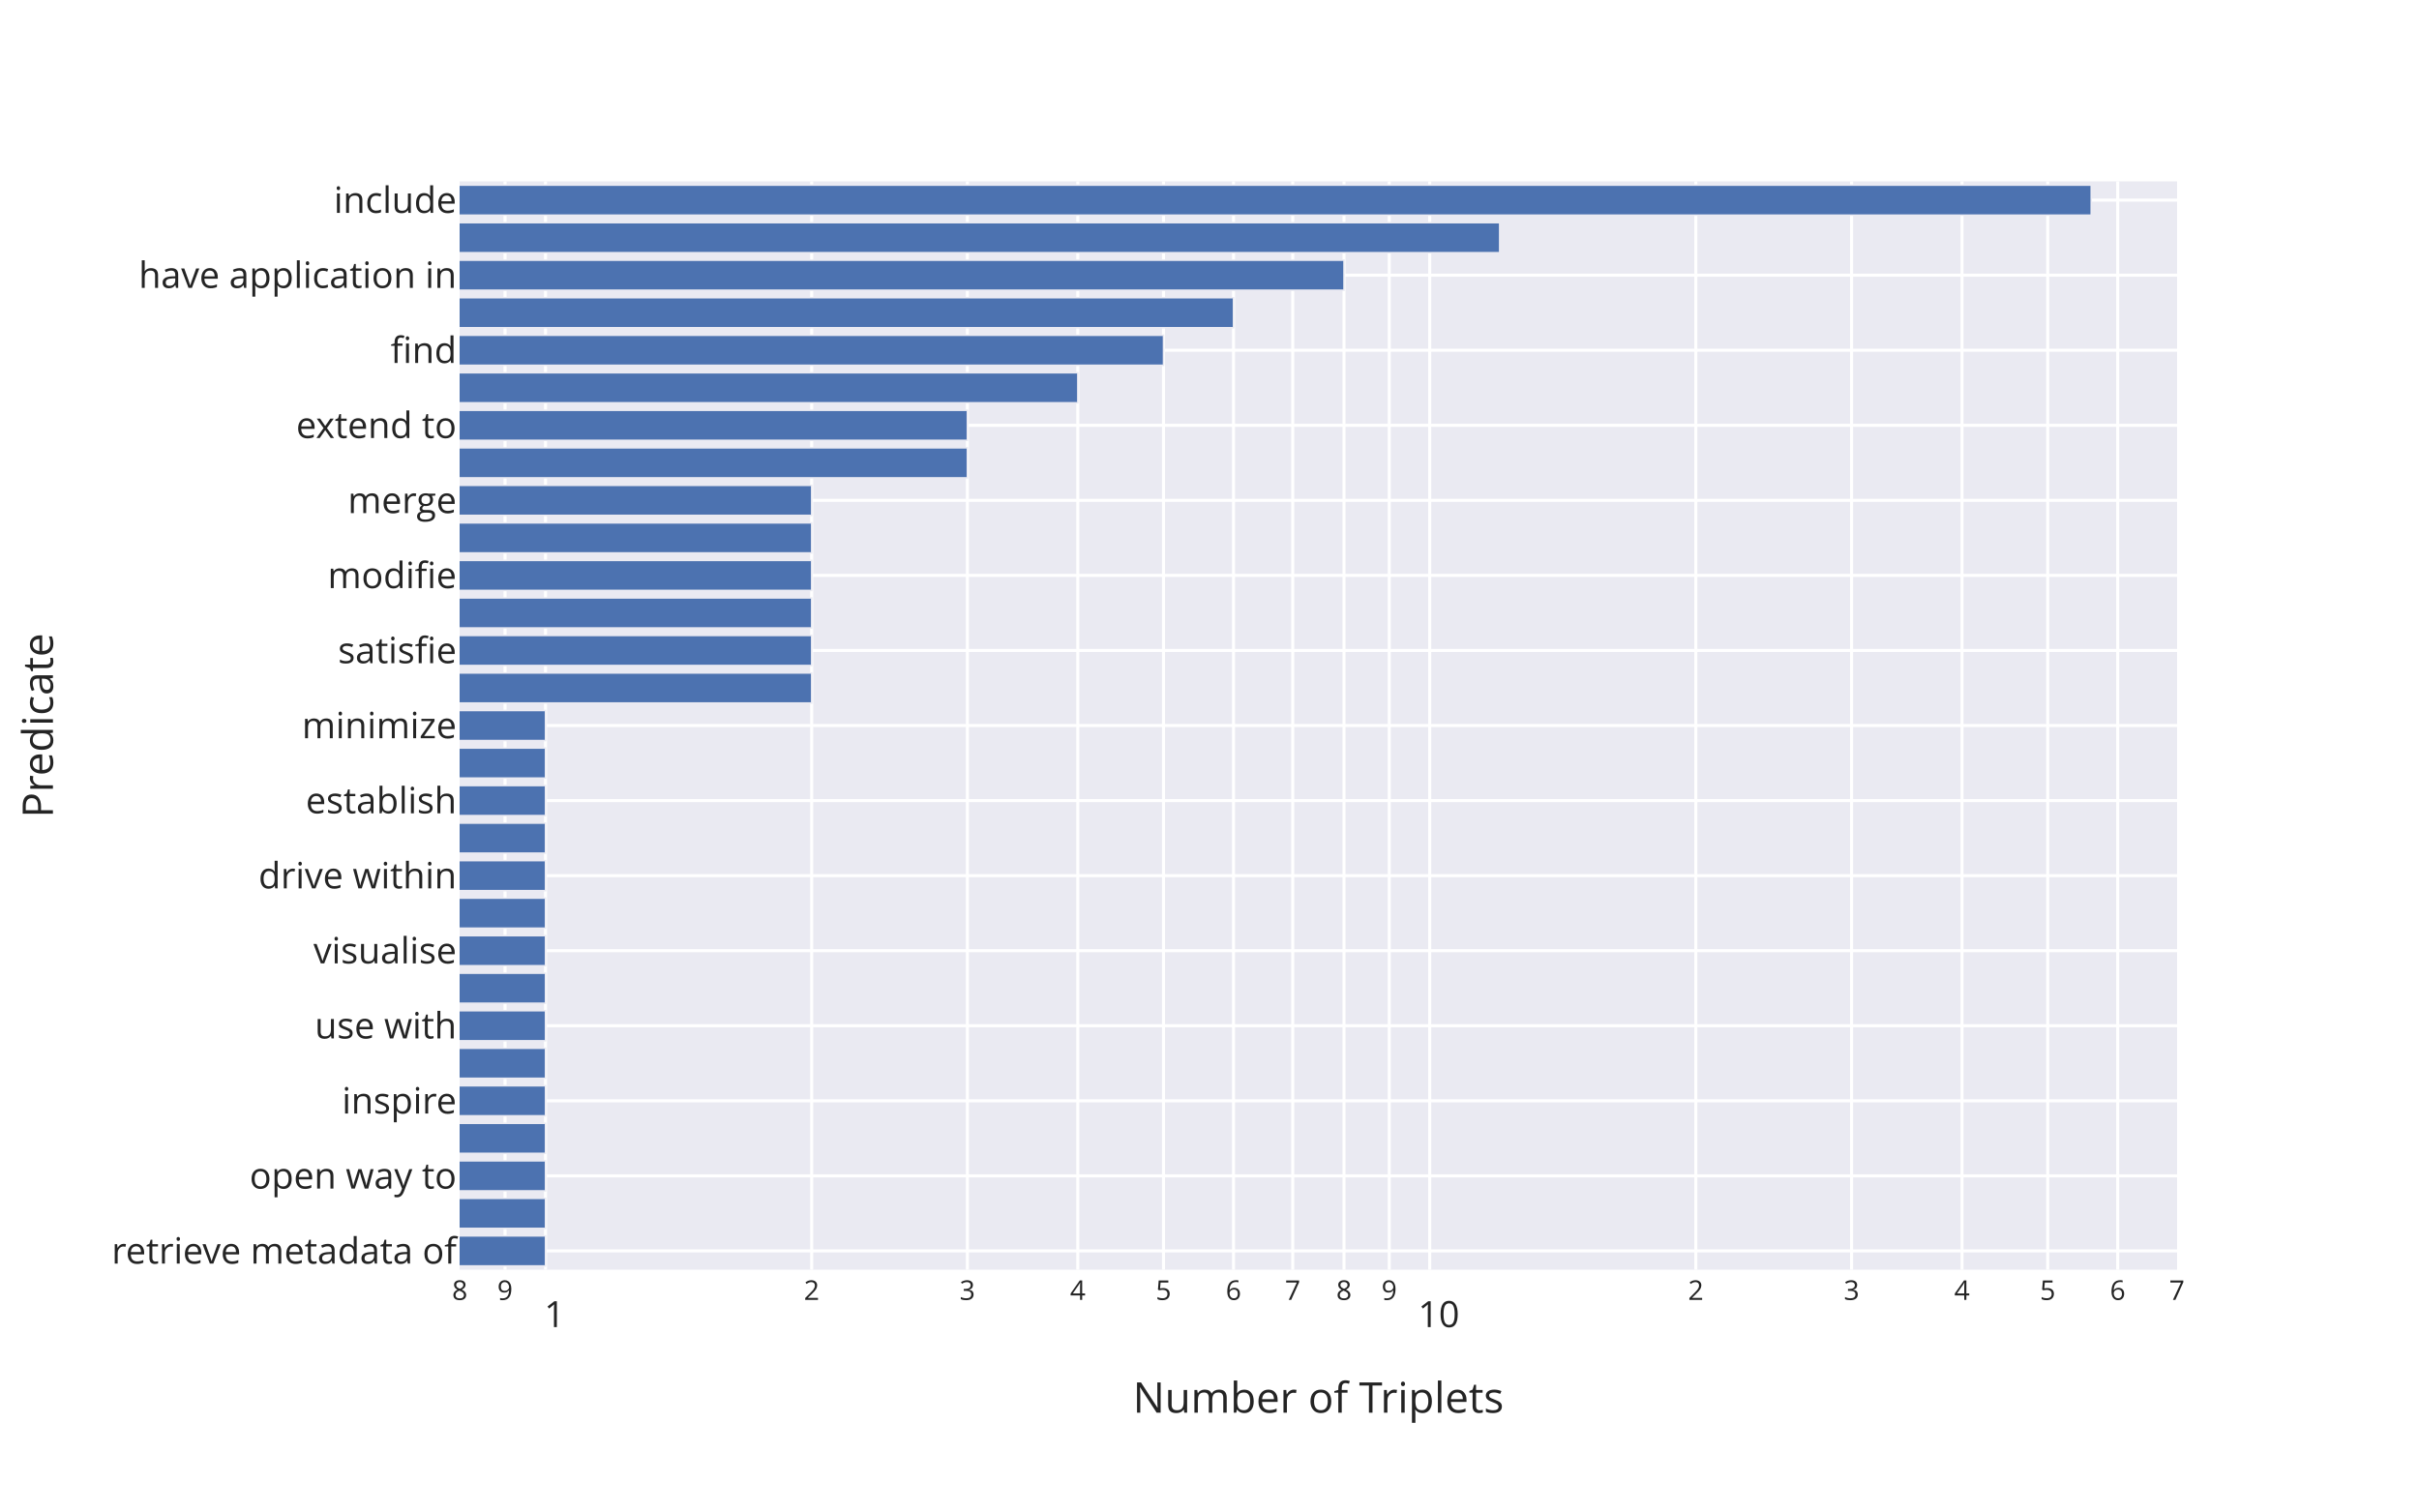
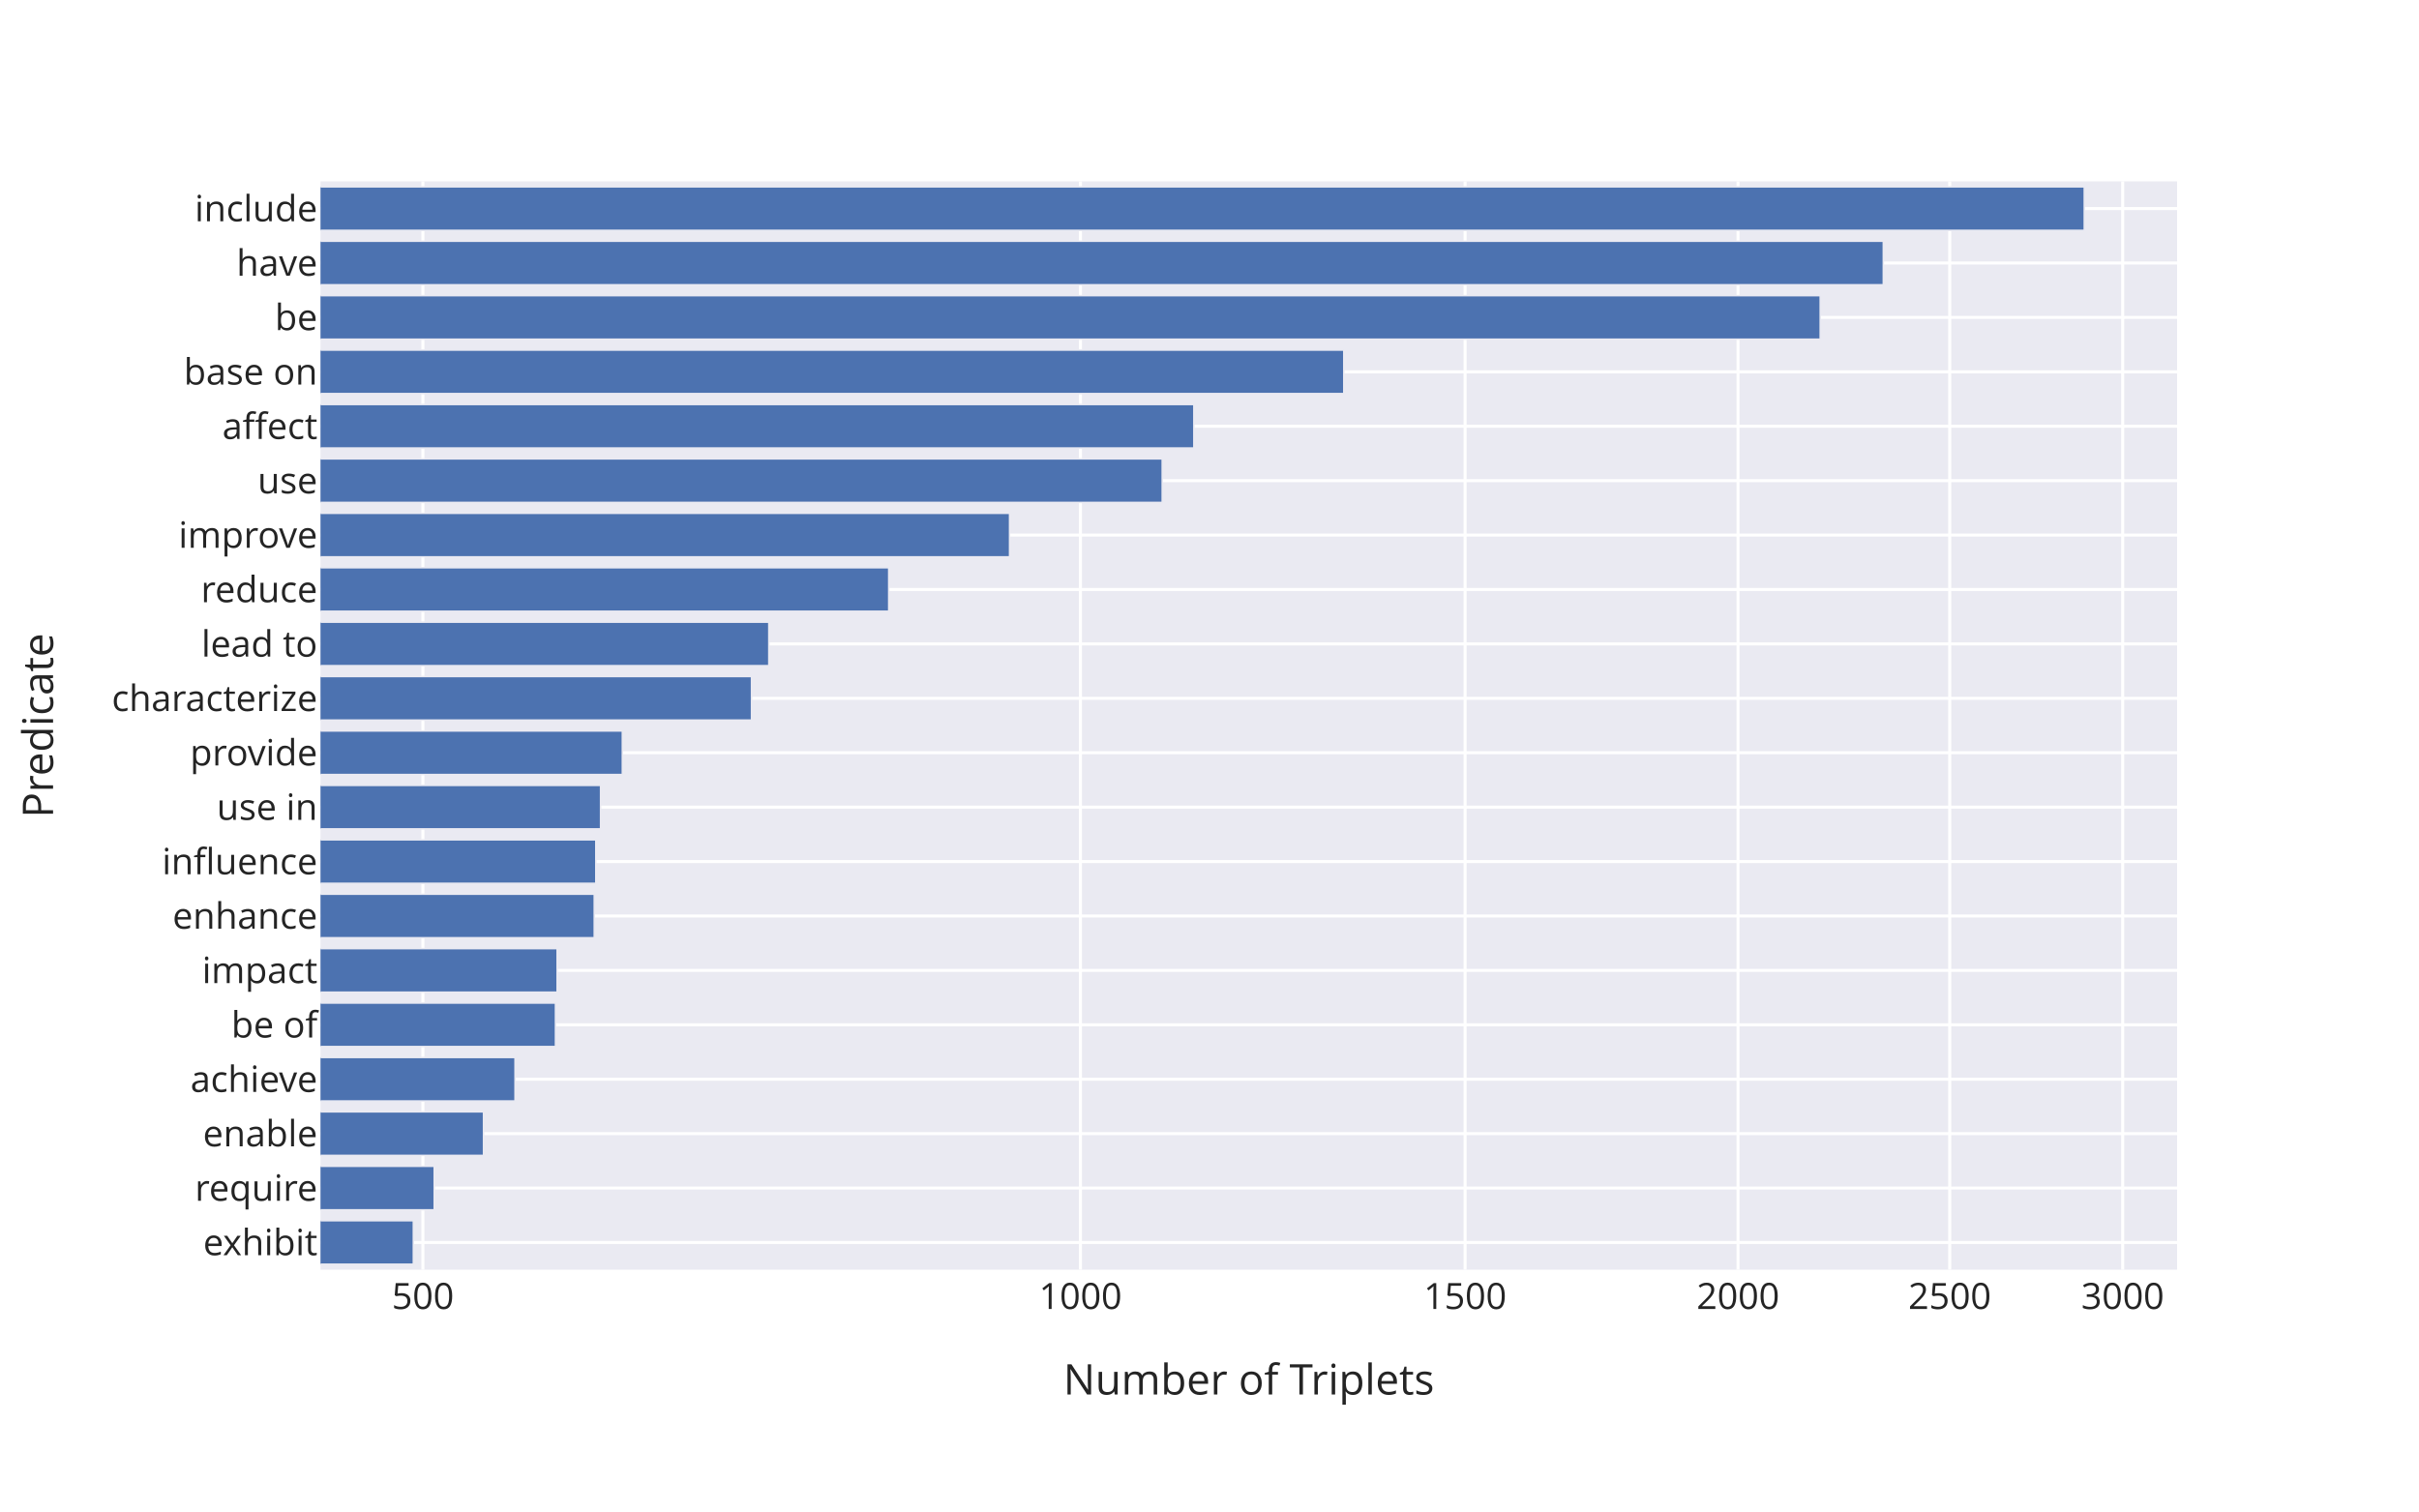
<svg xmlns="http://www.w3.org/2000/svg" class="main-svg" width="800" height="500" style="" viewBox="0 0 800 500">
  <rect x="0" y="0" width="800" height="500" style="fill: rgb(255, 255, 255); fill-opacity: 1;" />
-   <defs id="defs-fd9807">
+   <defs id="defs-f1fec7">
    <g class="clips">
-       <clipPath id="clipfd9807xyplot" class="plotclip">
-         <rect width="568" height="360" />
-       </clipPath>
-       <clipPath class="axesclip" id="clipfd9807x">
-         <rect x="152" y="0" width="568" height="500" />
-       </clipPath>
-       <clipPath class="axesclip" id="clipfd9807y">
+       <clipPath id="clipf1fec7xyplot" class="plotclip">
+         <rect width="614" height="360" />
+       </clipPath>
+       <clipPath class="axesclip" id="clipf1fec7x">
+         <rect x="106" y="0" width="614" height="500" />
+       </clipPath>
+       <clipPath class="axesclip" id="clipf1fec7y">
        <rect x="0" y="60" width="800" height="360" />
      </clipPath>
-       <clipPath class="axesclip" id="clipfd9807xy">
-         <rect x="152" y="60" width="568" height="360" />
+       <clipPath class="axesclip" id="clipf1fec7xy">
+         <rect x="106" y="60" width="614" height="360" />
      </clipPath>
    </g>
    <g class="gradients" />
    <g class="patterns" />
  </defs>
  <g class="bglayer">
-     <rect class="bg" x="152" y="60" width="568" height="360" style="fill: rgb(234, 234, 242); fill-opacity: 1; stroke-width: 0;" />
+     <rect class="bg" x="106" y="60" width="614" height="360" style="fill: rgb(234, 234, 242); fill-opacity: 1; stroke-width: 0;" />
  </g>
  <g class="layer-below">
    <g class="imagelayer" />
    <g class="shapelayer" />
  </g>
  <g class="cartesianlayer">
    <g class="subplot xy">
      <g class="layer-subplot">
        <g class="shapelayer" />
        <g class="imagelayer" />
      </g>
      <g class="minor-gridlayer">
        <g class="x" />
        <g class="y" />
      </g>
      <g class="gridlayer">
        <g class="x">
-           <path class="xgrid crisp" transform="translate(167.02,0)" d="M0,60v360" style="stroke: rgb(255, 255, 255); stroke-opacity: 1; stroke-width: 1px;" />
-           <path class="xgrid crisp" transform="translate(180.4,0)" d="M0,60v360" style="stroke: rgb(255, 255, 255); stroke-opacity: 1; stroke-width: 1px;" />
-           <path class="xgrid crisp" transform="translate(268.43,0)" d="M0,60v360" style="stroke: rgb(255, 255, 255); stroke-opacity: 1; stroke-width: 1px;" />
-           <path class="xgrid crisp" transform="translate(319.92,0)" d="M0,60v360" style="stroke: rgb(255, 255, 255); stroke-opacity: 1; stroke-width: 1px;" />
-           <path class="xgrid crisp" transform="translate(356.45,0)" d="M0,60v360" style="stroke: rgb(255, 255, 255); stroke-opacity: 1; stroke-width: 1px;" />
-           <path class="xgrid crisp" transform="translate(384.79,0)" d="M0,60v360" style="stroke: rgb(255, 255, 255); stroke-opacity: 1; stroke-width: 1px;" />
-           <path class="xgrid crisp" transform="translate(407.94,0)" d="M0,60v360" style="stroke: rgb(255, 255, 255); stroke-opacity: 1; stroke-width: 1px;" />
-           <path class="xgrid crisp" transform="translate(427.52,0)" d="M0,60v360" style="stroke: rgb(255, 255, 255); stroke-opacity: 1; stroke-width: 1px;" />
-           <path class="xgrid crisp" transform="translate(444.48,0)" d="M0,60v360" style="stroke: rgb(255, 255, 255); stroke-opacity: 1; stroke-width: 1px;" />
-           <path class="xgrid crisp" transform="translate(459.44,0)" d="M0,60v360" style="stroke: rgb(255, 255, 255); stroke-opacity: 1; stroke-width: 1px;" />
-           <path class="xgrid crisp" transform="translate(472.82,0)" d="M0,60v360" style="stroke: rgb(255, 255, 255); stroke-opacity: 1; stroke-width: 1px;" />
-           <path class="xgrid crisp" transform="translate(560.84,0)" d="M0,60v360" style="stroke: rgb(255, 255, 255); stroke-opacity: 1; stroke-width: 1px;" />
-           <path class="xgrid crisp" transform="translate(612.34,0)" d="M0,60v360" style="stroke: rgb(255, 255, 255); stroke-opacity: 1; stroke-width: 1px;" />
-           <path class="xgrid crisp" transform="translate(648.87,0)" d="M0,60v360" style="stroke: rgb(255, 255, 255); stroke-opacity: 1; stroke-width: 1px;" />
-           <path class="xgrid crisp" transform="translate(677.21,0)" d="M0,60v360" style="stroke: rgb(255, 255, 255); stroke-opacity: 1; stroke-width: 1px;" />
-           <path class="xgrid crisp" transform="translate(700.36,0)" d="M0,60v360" style="stroke: rgb(255, 255, 255); stroke-opacity: 1; stroke-width: 1px;" />
+           <path class="xgrid crisp" transform="translate(139.85,0)" d="M0,60v360" style="stroke: rgb(255, 255, 255); stroke-opacity: 1; stroke-width: 1px;" />
+           <path class="xgrid crisp" transform="translate(357.32,0)" d="M0,60v360" style="stroke: rgb(255, 255, 255); stroke-opacity: 1; stroke-width: 1px;" />
+           <path class="xgrid crisp" transform="translate(484.53,0)" d="M0,60v360" style="stroke: rgb(255, 255, 255); stroke-opacity: 1; stroke-width: 1px;" />
+           <path class="xgrid crisp" transform="translate(574.79,0)" d="M0,60v360" style="stroke: rgb(255, 255, 255); stroke-opacity: 1; stroke-width: 1px;" />
+           <path class="xgrid crisp" transform="translate(644.8,0)" d="M0,60v360" style="stroke: rgb(255, 255, 255); stroke-opacity: 1; stroke-width: 1px;" />
+           <path class="xgrid crisp" transform="translate(702,0)" d="M0,60v360" style="stroke: rgb(255, 255, 255); stroke-opacity: 1; stroke-width: 1px;" />
        </g>
        <g class="y">
-           <path class="ygrid crisp" transform="translate(0,413.79)" d="M152,0h568" style="stroke: rgb(255, 255, 255); stroke-opacity: 1; stroke-width: 1px;" />
-           <path class="ygrid crisp" transform="translate(0,388.97)" d="M152,0h568" style="stroke: rgb(255, 255, 255); stroke-opacity: 1; stroke-width: 1px;" />
-           <path class="ygrid crisp" transform="translate(0,364.14)" d="M152,0h568" style="stroke: rgb(255, 255, 255); stroke-opacity: 1; stroke-width: 1px;" />
-           <path class="ygrid crisp" transform="translate(0,339.31)" d="M152,0h568" style="stroke: rgb(255, 255, 255); stroke-opacity: 1; stroke-width: 1px;" />
-           <path class="ygrid crisp" transform="translate(0,314.48)" d="M152,0h568" style="stroke: rgb(255, 255, 255); stroke-opacity: 1; stroke-width: 1px;" />
-           <path class="ygrid crisp" transform="translate(0,289.66)" d="M152,0h568" style="stroke: rgb(255, 255, 255); stroke-opacity: 1; stroke-width: 1px;" />
-           <path class="ygrid crisp" transform="translate(0,264.83)" d="M152,0h568" style="stroke: rgb(255, 255, 255); stroke-opacity: 1; stroke-width: 1px;" />
-           <path class="ygrid crisp" transform="translate(0,240)" d="M152,0h568" style="stroke: rgb(255, 255, 255); stroke-opacity: 1; stroke-width: 1px;" />
-           <path class="ygrid crisp" transform="translate(0,215.17)" d="M152,0h568" style="stroke: rgb(255, 255, 255); stroke-opacity: 1; stroke-width: 1px;" />
-           <path class="ygrid crisp" transform="translate(0,190.34)" d="M152,0h568" style="stroke: rgb(255, 255, 255); stroke-opacity: 1; stroke-width: 1px;" />
-           <path class="ygrid crisp" transform="translate(0,165.52)" d="M152,0h568" style="stroke: rgb(255, 255, 255); stroke-opacity: 1; stroke-width: 1px;" />
-           <path class="ygrid crisp" transform="translate(0,140.69)" d="M152,0h568" style="stroke: rgb(255, 255, 255); stroke-opacity: 1; stroke-width: 1px;" />
-           <path class="ygrid crisp" transform="translate(0,115.86)" d="M152,0h568" style="stroke: rgb(255, 255, 255); stroke-opacity: 1; stroke-width: 1px;" />
-           <path class="ygrid crisp" transform="translate(0,91.03)" d="M152,0h568" style="stroke: rgb(255, 255, 255); stroke-opacity: 1; stroke-width: 1px;" />
-           <path class="ygrid crisp" transform="translate(0,66.21)" d="M152,0h568" style="stroke: rgb(255, 255, 255); stroke-opacity: 1; stroke-width: 1px;" />
+           <path class="ygrid crisp" transform="translate(0,411)" d="M106,0h614" style="stroke: rgb(255, 255, 255); stroke-opacity: 1; stroke-width: 1px;" />
+           <path class="ygrid crisp" transform="translate(0,393)" d="M106,0h614" style="stroke: rgb(255, 255, 255); stroke-opacity: 1; stroke-width: 1px;" />
+           <path class="ygrid crisp" transform="translate(0,375)" d="M106,0h614" style="stroke: rgb(255, 255, 255); stroke-opacity: 1; stroke-width: 1px;" />
+           <path class="ygrid crisp" transform="translate(0,357)" d="M106,0h614" style="stroke: rgb(255, 255, 255); stroke-opacity: 1; stroke-width: 1px;" />
+           <path class="ygrid crisp" transform="translate(0,339)" d="M106,0h614" style="stroke: rgb(255, 255, 255); stroke-opacity: 1; stroke-width: 1px;" />
+           <path class="ygrid crisp" transform="translate(0,321)" d="M106,0h614" style="stroke: rgb(255, 255, 255); stroke-opacity: 1; stroke-width: 1px;" />
+           <path class="ygrid crisp" transform="translate(0,303)" d="M106,0h614" style="stroke: rgb(255, 255, 255); stroke-opacity: 1; stroke-width: 1px;" />
+           <path class="ygrid crisp" transform="translate(0,285)" d="M106,0h614" style="stroke: rgb(255, 255, 255); stroke-opacity: 1; stroke-width: 1px;" />
+           <path class="ygrid crisp" transform="translate(0,267)" d="M106,0h614" style="stroke: rgb(255, 255, 255); stroke-opacity: 1; stroke-width: 1px;" />
+           <path class="ygrid crisp" transform="translate(0,249)" d="M106,0h614" style="stroke: rgb(255, 255, 255); stroke-opacity: 1; stroke-width: 1px;" />
+           <path class="ygrid crisp" transform="translate(0,231)" d="M106,0h614" style="stroke: rgb(255, 255, 255); stroke-opacity: 1; stroke-width: 1px;" />
+           <path class="ygrid crisp" transform="translate(0,213)" d="M106,0h614" style="stroke: rgb(255, 255, 255); stroke-opacity: 1; stroke-width: 1px;" />
+           <path class="ygrid crisp" transform="translate(0,195)" d="M106,0h614" style="stroke: rgb(255, 255, 255); stroke-opacity: 1; stroke-width: 1px;" />
+           <path class="ygrid crisp" transform="translate(0,177)" d="M106,0h614" style="stroke: rgb(255, 255, 255); stroke-opacity: 1; stroke-width: 1px;" />
+           <path class="ygrid crisp" transform="translate(0,159)" d="M106,0h614" style="stroke: rgb(255, 255, 255); stroke-opacity: 1; stroke-width: 1px;" />
+           <path class="ygrid crisp" transform="translate(0,141)" d="M106,0h614" style="stroke: rgb(255, 255, 255); stroke-opacity: 1; stroke-width: 1px;" />
+           <path class="ygrid crisp" transform="translate(0,123)" d="M106,0h614" style="stroke: rgb(255, 255, 255); stroke-opacity: 1; stroke-width: 1px;" />
+           <path class="ygrid crisp" transform="translate(0,105)" d="M106,0h614" style="stroke: rgb(255, 255, 255); stroke-opacity: 1; stroke-width: 1px;" />
+           <path class="ygrid crisp" transform="translate(0,87)" d="M106,0h614" style="stroke: rgb(255, 255, 255); stroke-opacity: 1; stroke-width: 1px;" />
+           <path class="ygrid crisp" transform="translate(0,69)" d="M106,0h614" style="stroke: rgb(255, 255, 255); stroke-opacity: 1; stroke-width: 1px;" />
        </g>
      </g>
      <g class="zerolinelayer" />
      <g class="layer-between">
        <g class="shapelayer" />
        <g class="imagelayer" />
      </g>
      <path class="xlines-below" />
      <path class="ylines-below" />
      <g class="overlines-below" />
      <g class="xaxislayer-below" />
      <g class="yaxislayer-below" />
      <g class="overaxes-below" />
      <g class="overplot">
-         <g class="xy" transform="translate(152,60)" clip-path="url(#clipfd9807xyplot)">
+         <g class="xy" transform="translate(106,60)" clip-path="url(#clipf1fec7xyplot)">
          <g class="barlayer mlayer">
            <g class="trace bars" style="opacity: 1;">
              <g class="points">
                <g class="point">
-                   <path d="M-5396,358.76V348.83H28.4V358.76Z" style="vector-effect: none; opacity: 1; stroke-width: 0.5px; fill: rgb(76, 114, 176); fill-opacity: 1; stroke: rgb(234, 234, 242); stroke-opacity: 1;" />
-                 </g>
-                 <g class="point">
-                   <path d="M-5396,346.34V336.41H28.4V346.34Z" style="vector-effect: none; opacity: 1; stroke-width: 0.5px; fill: rgb(76, 114, 176); fill-opacity: 1; stroke: rgb(234, 234, 242); stroke-opacity: 1;" />
-                 </g>
-                 <g class="point">
-                   <path d="M-5396,333.93V324H28.4V333.93Z" style="vector-effect: none; opacity: 1; stroke-width: 0.5px; fill: rgb(76, 114, 176); fill-opacity: 1; stroke: rgb(234, 234, 242); stroke-opacity: 1;" />
-                 </g>
-                 <g class="point">
-                   <path d="M-5396,321.52V311.59H28.4V321.52Z" style="vector-effect: none; opacity: 1; stroke-width: 0.5px; fill: rgb(76, 114, 176); fill-opacity: 1; stroke: rgb(234, 234, 242); stroke-opacity: 1;" />
-                 </g>
-                 <g class="point">
-                   <path d="M-5396,309.1V299.17H28.4V309.1Z" style="vector-effect: none; opacity: 1; stroke-width: 0.5px; fill: rgb(76, 114, 176); fill-opacity: 1; stroke: rgb(234, 234, 242); stroke-opacity: 1;" />
-                 </g>
-                 <g class="point">
-                   <path d="M-5396,296.69V286.76H28.4V296.69Z" style="vector-effect: none; opacity: 1; stroke-width: 0.5px; fill: rgb(76, 114, 176); fill-opacity: 1; stroke: rgb(234, 234, 242); stroke-opacity: 1;" />
-                 </g>
-                 <g class="point">
-                   <path d="M-5396,284.28V274.34H28.4V284.28Z" style="vector-effect: none; opacity: 1; stroke-width: 0.5px; fill: rgb(76, 114, 176); fill-opacity: 1; stroke: rgb(234, 234, 242); stroke-opacity: 1;" />
-                 </g>
-                 <g class="point">
-                   <path d="M-5396,271.86V261.93H28.4V271.86Z" style="vector-effect: none; opacity: 1; stroke-width: 0.5px; fill: rgb(76, 114, 176); fill-opacity: 1; stroke: rgb(234, 234, 242); stroke-opacity: 1;" />
-                 </g>
-                 <g class="point">
-                   <path d="M-5396,259.45V249.52H28.4V259.45Z" style="vector-effect: none; opacity: 1; stroke-width: 0.5px; fill: rgb(76, 114, 176); fill-opacity: 1; stroke: rgb(234, 234, 242); stroke-opacity: 1;" />
-                 </g>
-                 <g class="point">
-                   <path d="M-5396,247.03V237.1H28.4V247.03Z" style="vector-effect: none; opacity: 1; stroke-width: 0.5px; fill: rgb(76, 114, 176); fill-opacity: 1; stroke: rgb(234, 234, 242); stroke-opacity: 1;" />
-                 </g>
-                 <g class="point">
-                   <path d="M-5396,234.62V224.69H28.4V234.62Z" style="vector-effect: none; opacity: 1; stroke-width: 0.5px; fill: rgb(76, 114, 176); fill-opacity: 1; stroke: rgb(234, 234, 242); stroke-opacity: 1;" />
-                 </g>
-                 <g class="point">
-                   <path d="M-5396,222.21V212.28H28.4V222.21Z" style="vector-effect: none; opacity: 1; stroke-width: 0.5px; fill: rgb(76, 114, 176); fill-opacity: 1; stroke: rgb(234, 234, 242); stroke-opacity: 1;" />
-                 </g>
-                 <g class="point">
-                   <path d="M-5396,209.79V199.86H28.4V209.79Z" style="vector-effect: none; opacity: 1; stroke-width: 0.5px; fill: rgb(76, 114, 176); fill-opacity: 1; stroke: rgb(234, 234, 242); stroke-opacity: 1;" />
-                 </g>
-                 <g class="point">
-                   <path d="M-5396,197.38V187.45H28.4V197.38Z" style="vector-effect: none; opacity: 1; stroke-width: 0.5px; fill: rgb(76, 114, 176); fill-opacity: 1; stroke: rgb(234, 234, 242); stroke-opacity: 1;" />
-                 </g>
-                 <g class="point">
-                   <path d="M-5396,184.97V175.03H28.4V184.97Z" style="vector-effect: none; opacity: 1; stroke-width: 0.5px; fill: rgb(76, 114, 176); fill-opacity: 1; stroke: rgb(234, 234, 242); stroke-opacity: 1;" />
-                 </g>
-                 <g class="point">
-                   <path d="M-5396,172.55V162.62H116.43V172.55Z" style="vector-effect: none; opacity: 1; stroke-width: 0.5px; fill: rgb(76, 114, 176); fill-opacity: 1; stroke: rgb(234, 234, 242); stroke-opacity: 1;" />
-                 </g>
-                 <g class="point">
-                   <path d="M-5396,160.14V150.21H116.43V160.14Z" style="vector-effect: none; opacity: 1; stroke-width: 0.5px; fill: rgb(76, 114, 176); fill-opacity: 1; stroke: rgb(234, 234, 242); stroke-opacity: 1;" />
-                 </g>
-                 <g class="point">
-                   <path d="M-5396,147.72V137.79H116.43V147.72Z" style="vector-effect: none; opacity: 1; stroke-width: 0.5px; fill: rgb(76, 114, 176); fill-opacity: 1; stroke: rgb(234, 234, 242); stroke-opacity: 1;" />
-                 </g>
-                 <g class="point">
-                   <path d="M-5396,135.31V125.38H116.43V135.31Z" style="vector-effect: none; opacity: 1; stroke-width: 0.5px; fill: rgb(76, 114, 176); fill-opacity: 1; stroke: rgb(234, 234, 242); stroke-opacity: 1;" />
-                 </g>
-                 <g class="point">
-                   <path d="M-5396,122.9V112.97H116.43V122.9Z" style="vector-effect: none; opacity: 1; stroke-width: 0.5px; fill: rgb(76, 114, 176); fill-opacity: 1; stroke: rgb(234, 234, 242); stroke-opacity: 1;" />
-                 </g>
-                 <g class="point">
-                   <path d="M-5396,110.48V100.55H116.43V110.48Z" style="vector-effect: none; opacity: 1; stroke-width: 0.5px; fill: rgb(76, 114, 176); fill-opacity: 1; stroke: rgb(234, 234, 242); stroke-opacity: 1;" />
-                 </g>
-                 <g class="point">
-                   <path d="M-5396,98.07V88.14H167.92V98.07Z" style="vector-effect: none; opacity: 1; stroke-width: 0.5px; fill: rgb(76, 114, 176); fill-opacity: 1; stroke: rgb(234, 234, 242); stroke-opacity: 1;" />
-                 </g>
-                 <g class="point">
-                   <path d="M-5396,85.66V75.72H167.92V85.66Z" style="vector-effect: none; opacity: 1; stroke-width: 0.5px; fill: rgb(76, 114, 176); fill-opacity: 1; stroke: rgb(234, 234, 242); stroke-opacity: 1;" />
-                 </g>
-                 <g class="point">
-                   <path d="M-5396,73.24V63.31H204.45V73.24Z" style="vector-effect: none; opacity: 1; stroke-width: 0.5px; fill: rgb(76, 114, 176); fill-opacity: 1; stroke: rgb(234, 234, 242); stroke-opacity: 1;" />
-                 </g>
-                 <g class="point">
-                   <path d="M-5396,60.83V50.9H232.79V60.83Z" style="vector-effect: none; opacity: 1; stroke-width: 0.5px; fill: rgb(76, 114, 176); fill-opacity: 1; stroke: rgb(234, 234, 242); stroke-opacity: 1;" />
-                 </g>
-                 <g class="point">
-                   <path d="M-5396,48.41V38.48H255.94V48.41Z" style="vector-effect: none; opacity: 1; stroke-width: 0.5px; fill: rgb(76, 114, 176); fill-opacity: 1; stroke: rgb(234, 234, 242); stroke-opacity: 1;" />
-                 </g>
-                 <g class="point">
-                   <path d="M-5396,36V26.07H292.48V36Z" style="vector-effect: none; opacity: 1; stroke-width: 0.5px; fill: rgb(76, 114, 176); fill-opacity: 1; stroke: rgb(234, 234, 242); stroke-opacity: 1;" />
-                 </g>
-                 <g class="point">
-                   <path d="M-5396,23.59V13.66H343.97V23.59Z" style="vector-effect: none; opacity: 1; stroke-width: 0.5px; fill: rgb(76, 114, 176); fill-opacity: 1; stroke: rgb(234, 234, 242); stroke-opacity: 1;" />
-                 </g>
-                 <g class="point">
-                   <path d="M-5396,11.17V1.24H539.6V11.17Z" style="vector-effect: none; opacity: 1; stroke-width: 0.5px; fill: rgb(76, 114, 176); fill-opacity: 1; stroke: rgb(234, 234, 242); stroke-opacity: 1;" />
+                   <path d="M-5833,358.2V343.8H30.7V358.2Z" style="vector-effect: none; opacity: 1; stroke-width: 0.5px; fill: rgb(76, 114, 176); fill-opacity: 1; stroke: rgb(234, 234, 242); stroke-opacity: 1;" />
+                 </g>
+                 <g class="point">
+                   <path d="M-5833,340.2V325.8H37.6V340.2Z" style="vector-effect: none; opacity: 1; stroke-width: 0.5px; fill: rgb(76, 114, 176); fill-opacity: 1; stroke: rgb(234, 234, 242); stroke-opacity: 1;" />
+                 </g>
+                 <g class="point">
+                   <path d="M-5833,322.2V307.8H53.91V322.2Z" style="vector-effect: none; opacity: 1; stroke-width: 0.5px; fill: rgb(76, 114, 176); fill-opacity: 1; stroke: rgb(234, 234, 242); stroke-opacity: 1;" />
+                 </g>
+                 <g class="point">
+                   <path d="M-5833,304.2V289.8H64.33V304.2Z" style="vector-effect: none; opacity: 1; stroke-width: 0.5px; fill: rgb(76, 114, 176); fill-opacity: 1; stroke: rgb(234, 234, 242); stroke-opacity: 1;" />
+                 </g>
+                 <g class="point">
+                   <path d="M-5833,286.2V271.8H77.7V286.2Z" style="vector-effect: none; opacity: 1; stroke-width: 0.5px; fill: rgb(76, 114, 176); fill-opacity: 1; stroke: rgb(234, 234, 242); stroke-opacity: 1;" />
+                 </g>
+                 <g class="point">
+                   <path d="M-5833,268.2V253.8H78.25V268.2Z" style="vector-effect: none; opacity: 1; stroke-width: 0.5px; fill: rgb(76, 114, 176); fill-opacity: 1; stroke: rgb(234, 234, 242); stroke-opacity: 1;" />
+                 </g>
+                 <g class="point">
+                   <path d="M-5833,250.2V235.8H90.53V250.2Z" style="vector-effect: none; opacity: 1; stroke-width: 0.5px; fill: rgb(76, 114, 176); fill-opacity: 1; stroke: rgb(234, 234, 242); stroke-opacity: 1;" />
+                 </g>
+                 <g class="point">
+                   <path d="M-5833,232.2V217.8H91.05V232.2Z" style="vector-effect: none; opacity: 1; stroke-width: 0.5px; fill: rgb(76, 114, 176); fill-opacity: 1; stroke: rgb(234, 234, 242); stroke-opacity: 1;" />
+                 </g>
+                 <g class="point">
+                   <path d="M-5833,214.2V199.8H92.62V214.2Z" style="vector-effect: none; opacity: 1; stroke-width: 0.5px; fill: rgb(76, 114, 176); fill-opacity: 1; stroke: rgb(234, 234, 242); stroke-opacity: 1;" />
+                 </g>
+                 <g class="point">
+                   <path d="M-5833,196.2V181.8H99.82V196.2Z" style="vector-effect: none; opacity: 1; stroke-width: 0.5px; fill: rgb(76, 114, 176); fill-opacity: 1; stroke: rgb(234, 234, 242); stroke-opacity: 1;" />
+                 </g>
+                 <g class="point">
+                   <path d="M-5833,178.2V163.8H142.54V178.2Z" style="vector-effect: none; opacity: 1; stroke-width: 0.5px; fill: rgb(76, 114, 176); fill-opacity: 1; stroke: rgb(234, 234, 242); stroke-opacity: 1;" />
+                 </g>
+                 <g class="point">
+                   <path d="M-5833,160.2V145.8H148.26V160.2Z" style="vector-effect: none; opacity: 1; stroke-width: 0.5px; fill: rgb(76, 114, 176); fill-opacity: 1; stroke: rgb(234, 234, 242); stroke-opacity: 1;" />
+                 </g>
+                 <g class="point">
+                   <path d="M-5833,142.2V127.8H187.91V142.2Z" style="vector-effect: none; opacity: 1; stroke-width: 0.5px; fill: rgb(76, 114, 176); fill-opacity: 1; stroke: rgb(234, 234, 242); stroke-opacity: 1;" />
+                 </g>
+                 <g class="point">
+                   <path d="M-5833,124.2V109.8H227.88V124.2Z" style="vector-effect: none; opacity: 1; stroke-width: 0.5px; fill: rgb(76, 114, 176); fill-opacity: 1; stroke: rgb(234, 234, 242); stroke-opacity: 1;" />
+                 </g>
+                 <g class="point">
+                   <path d="M-5833,106.2V91.8H278.36V106.2Z" style="vector-effect: none; opacity: 1; stroke-width: 0.5px; fill: rgb(76, 114, 176); fill-opacity: 1; stroke: rgb(234, 234, 242); stroke-opacity: 1;" />
+                 </g>
+                 <g class="point">
+                   <path d="M-5833,88.2V73.8H288.83V88.2Z" style="vector-effect: none; opacity: 1; stroke-width: 0.5px; fill: rgb(76, 114, 176); fill-opacity: 1; stroke: rgb(234, 234, 242); stroke-opacity: 1;" />
+                 </g>
+                 <g class="point">
+                   <path d="M-5833,70.2V55.8H338.42V70.2Z" style="vector-effect: none; opacity: 1; stroke-width: 0.5px; fill: rgb(76, 114, 176); fill-opacity: 1; stroke: rgb(234, 234, 242); stroke-opacity: 1;" />
+                 </g>
+                 <g class="point">
+                   <path d="M-5833,52.2V37.8H495.97V52.2Z" style="vector-effect: none; opacity: 1; stroke-width: 0.5px; fill: rgb(76, 114, 176); fill-opacity: 1; stroke: rgb(234, 234, 242); stroke-opacity: 1;" />
+                 </g>
+                 <g class="point">
+                   <path d="M-5833,34.2V19.8H516.84V34.2Z" style="vector-effect: none; opacity: 1; stroke-width: 0.5px; fill: rgb(76, 114, 176); fill-opacity: 1; stroke: rgb(234, 234, 242); stroke-opacity: 1;" />
+                 </g>
+                 <g class="point">
+                   <path d="M-5833,16.2V1.8H583.3V16.2Z" style="vector-effect: none; opacity: 1; stroke-width: 0.5px; fill: rgb(76, 114, 176); fill-opacity: 1; stroke: rgb(234, 234, 242); stroke-opacity: 1;" />
                </g>
              </g>
            </g>
          </g>
        </g>
      </g>
      <g class="zerolinelayer-above" />
      <path class="xlines-above crisp" d="M0,0" style="fill: none;" />
      <path class="ylines-above crisp" d="M0,0" style="fill: none;" />
      <g class="overlines-above" />
      <g class="xaxislayer-above">
        <g class="xtick">
-           <text text-anchor="middle" x="0" y="430" transform="translate(152.06,0)" style="font-family: 'Open Sans', verdana, arial, sans-serif; font-size: 9px; fill: rgb(36, 36, 36); fill-opacity: 1; white-space: pre;">8</text>
-         </g>
-         <g class="xtick">
-           <text text-anchor="middle" x="0" y="430" style="font-family: 'Open Sans', verdana, arial, sans-serif; font-size: 9px; fill: rgb(36, 36, 36); fill-opacity: 1; white-space: pre;" transform="translate(167.02,0)">9</text>
-         </g>
-         <g class="xtick">
-           <text text-anchor="middle" x="3" y="439" style="font-family: 'Open Sans', verdana, arial, sans-serif; font-size: 12px; fill: rgb(36, 36, 36); fill-opacity: 1; white-space: pre;" transform="translate(180.4,0)">1</text>
-         </g>
-         <g class="xtick">
-           <text text-anchor="middle" x="0" y="430" style="font-family: 'Open Sans', verdana, arial, sans-serif; font-size: 9px; fill: rgb(36, 36, 36); fill-opacity: 1; white-space: pre;" transform="translate(268.43,0)">2</text>
-         </g>
-         <g class="xtick">
-           <text text-anchor="middle" x="0" y="430" style="font-family: 'Open Sans', verdana, arial, sans-serif; font-size: 9px; fill: rgb(36, 36, 36); fill-opacity: 1; white-space: pre;" transform="translate(319.92,0)">3</text>
-         </g>
-         <g class="xtick">
-           <text text-anchor="middle" x="0" y="430" style="font-family: 'Open Sans', verdana, arial, sans-serif; font-size: 9px; fill: rgb(36, 36, 36); fill-opacity: 1; white-space: pre;" transform="translate(356.45,0)">4</text>
-         </g>
-         <g class="xtick">
-           <text text-anchor="middle" x="0" y="430" style="font-family: 'Open Sans', verdana, arial, sans-serif; font-size: 9px; fill: rgb(36, 36, 36); fill-opacity: 1; white-space: pre;" transform="translate(384.79,0)">5</text>
-         </g>
-         <g class="xtick">
-           <text text-anchor="middle" x="0" y="430" style="font-family: 'Open Sans', verdana, arial, sans-serif; font-size: 9px; fill: rgb(36, 36, 36); fill-opacity: 1; white-space: pre;" transform="translate(407.94,0)">6</text>
-         </g>
-         <g class="xtick">
-           <text text-anchor="middle" x="0" y="430" style="font-family: 'Open Sans', verdana, arial, sans-serif; font-size: 9px; fill: rgb(36, 36, 36); fill-opacity: 1; white-space: pre;" transform="translate(427.52,0)">7</text>
-         </g>
-         <g class="xtick">
-           <text text-anchor="middle" x="0" y="430" style="font-family: 'Open Sans', verdana, arial, sans-serif; font-size: 9px; fill: rgb(36, 36, 36); fill-opacity: 1; white-space: pre;" transform="translate(444.48,0)">8</text>
-         </g>
-         <g class="xtick">
-           <text text-anchor="middle" x="0" y="430" style="font-family: 'Open Sans', verdana, arial, sans-serif; font-size: 9px; fill: rgb(36, 36, 36); fill-opacity: 1; white-space: pre;" transform="translate(459.44,0)">9</text>
-         </g>
-         <g class="xtick">
-           <text text-anchor="middle" x="3" y="439" style="font-family: 'Open Sans', verdana, arial, sans-serif; font-size: 12px; fill: rgb(36, 36, 36); fill-opacity: 1; white-space: pre;" transform="translate(472.82,0)">10</text>
-         </g>
-         <g class="xtick">
-           <text text-anchor="middle" x="0" y="430" style="font-family: 'Open Sans', verdana, arial, sans-serif; font-size: 9px; fill: rgb(36, 36, 36); fill-opacity: 1; white-space: pre;" transform="translate(560.84,0)">2</text>
-         </g>
-         <g class="xtick">
-           <text text-anchor="middle" x="0" y="430" style="font-family: 'Open Sans', verdana, arial, sans-serif; font-size: 9px; fill: rgb(36, 36, 36); fill-opacity: 1; white-space: pre;" transform="translate(612.34,0)">3</text>
-         </g>
-         <g class="xtick">
-           <text text-anchor="middle" x="0" y="430" style="font-family: 'Open Sans', verdana, arial, sans-serif; font-size: 9px; fill: rgb(36, 36, 36); fill-opacity: 1; white-space: pre;" transform="translate(648.87,0)">4</text>
-         </g>
-         <g class="xtick">
-           <text text-anchor="middle" x="0" y="430" style="font-family: 'Open Sans', verdana, arial, sans-serif; font-size: 9px; fill: rgb(36, 36, 36); fill-opacity: 1; white-space: pre;" transform="translate(677.21,0)">5</text>
-         </g>
-         <g class="xtick">
-           <text text-anchor="middle" x="0" y="430" style="font-family: 'Open Sans', verdana, arial, sans-serif; font-size: 9px; fill: rgb(36, 36, 36); fill-opacity: 1; white-space: pre;" transform="translate(700.36,0)">6</text>
-         </g>
-         <g class="xtick">
-           <text text-anchor="middle" x="0" y="430" style="font-family: 'Open Sans', verdana, arial, sans-serif; font-size: 9px; fill: rgb(36, 36, 36); fill-opacity: 1; white-space: pre;" transform="translate(719.94,0)">7</text>
+           <text text-anchor="middle" x="0" y="433" transform="translate(139.85,0)" style="font-family: 'Open Sans', verdana, arial, sans-serif; font-size: 12px; fill: rgb(36, 36, 36); fill-opacity: 1; white-space: pre;">500</text>
+         </g>
+         <g class="xtick">
+           <text text-anchor="middle" x="0" y="433" style="font-family: 'Open Sans', verdana, arial, sans-serif; font-size: 12px; fill: rgb(36, 36, 36); fill-opacity: 1; white-space: pre;" transform="translate(357.32,0)">1000</text>
+         </g>
+         <g class="xtick">
+           <text text-anchor="middle" x="0" y="433" style="font-family: 'Open Sans', verdana, arial, sans-serif; font-size: 12px; fill: rgb(36, 36, 36); fill-opacity: 1; white-space: pre;" transform="translate(484.53,0)">1500</text>
+         </g>
+         <g class="xtick">
+           <text text-anchor="middle" x="0" y="433" style="font-family: 'Open Sans', verdana, arial, sans-serif; font-size: 12px; fill: rgb(36, 36, 36); fill-opacity: 1; white-space: pre;" transform="translate(574.79,0)">2000</text>
+         </g>
+         <g class="xtick">
+           <text text-anchor="middle" x="0" y="433" style="font-family: 'Open Sans', verdana, arial, sans-serif; font-size: 12px; fill: rgb(36, 36, 36); fill-opacity: 1; white-space: pre;" transform="translate(644.8,0)">2500</text>
+         </g>
+         <g class="xtick">
+           <text text-anchor="middle" x="0" y="433" style="font-family: 'Open Sans', verdana, arial, sans-serif; font-size: 12px; fill: rgb(36, 36, 36); fill-opacity: 1; white-space: pre;" transform="translate(702,0)">3000</text>
        </g>
      </g>
      <g class="yaxislayer-above">
        <g class="ytick">
-           <text text-anchor="end" x="151" y="4.2" transform="translate(0,413.79)" style="font-family: 'Open Sans', verdana, arial, sans-serif; font-size: 12px; fill: rgb(36, 36, 36); fill-opacity: 1; white-space: pre;">retrieve metadata of</text>
-         </g>
-         <g class="ytick">
-           <text text-anchor="end" x="151" y="4.2" transform="translate(0,388.97)" style="font-family: 'Open Sans', verdana, arial, sans-serif; font-size: 12px; fill: rgb(36, 36, 36); fill-opacity: 1; white-space: pre;">open way to</text>
-         </g>
-         <g class="ytick">
-           <text text-anchor="end" x="151" y="4.2" transform="translate(0,364.14)" style="font-family: 'Open Sans', verdana, arial, sans-serif; font-size: 12px; fill: rgb(36, 36, 36); fill-opacity: 1; white-space: pre;">inspire</text>
-         </g>
-         <g class="ytick">
-           <text text-anchor="end" x="151" y="4.2" transform="translate(0,339.31)" style="font-family: 'Open Sans', verdana, arial, sans-serif; font-size: 12px; fill: rgb(36, 36, 36); fill-opacity: 1; white-space: pre;">use with</text>
-         </g>
-         <g class="ytick">
-           <text text-anchor="end" x="151" y="4.2" transform="translate(0,314.48)" style="font-family: 'Open Sans', verdana, arial, sans-serif; font-size: 12px; fill: rgb(36, 36, 36); fill-opacity: 1; white-space: pre;">visualise</text>
-         </g>
-         <g class="ytick">
-           <text text-anchor="end" x="151" y="4.2" transform="translate(0,289.66)" style="font-family: 'Open Sans', verdana, arial, sans-serif; font-size: 12px; fill: rgb(36, 36, 36); fill-opacity: 1; white-space: pre;">drive within</text>
-         </g>
-         <g class="ytick">
-           <text text-anchor="end" x="151" y="4.2" transform="translate(0,264.83)" style="font-family: 'Open Sans', verdana, arial, sans-serif; font-size: 12px; fill: rgb(36, 36, 36); fill-opacity: 1; white-space: pre;">establish</text>
-         </g>
-         <g class="ytick">
-           <text text-anchor="end" x="151" y="4.2" transform="translate(0,240)" style="font-family: 'Open Sans', verdana, arial, sans-serif; font-size: 12px; fill: rgb(36, 36, 36); fill-opacity: 1; white-space: pre;">minimize</text>
-         </g>
-         <g class="ytick">
-           <text text-anchor="end" x="151" y="4.2" transform="translate(0,215.17)" style="font-family: 'Open Sans', verdana, arial, sans-serif; font-size: 12px; fill: rgb(36, 36, 36); fill-opacity: 1; white-space: pre;">satisfie</text>
-         </g>
-         <g class="ytick">
-           <text text-anchor="end" x="151" y="4.2" transform="translate(0,190.34)" style="font-family: 'Open Sans', verdana, arial, sans-serif; font-size: 12px; fill: rgb(36, 36, 36); fill-opacity: 1; white-space: pre;">modifie</text>
-         </g>
-         <g class="ytick">
-           <text text-anchor="end" x="151" y="4.2" transform="translate(0,165.52)" style="font-family: 'Open Sans', verdana, arial, sans-serif; font-size: 12px; fill: rgb(36, 36, 36); fill-opacity: 1; white-space: pre;">merge</text>
-         </g>
-         <g class="ytick">
-           <text text-anchor="end" x="151" y="4.2" transform="translate(0,140.69)" style="font-family: 'Open Sans', verdana, arial, sans-serif; font-size: 12px; fill: rgb(36, 36, 36); fill-opacity: 1; white-space: pre;">extend to</text>
-         </g>
-         <g class="ytick">
-           <text text-anchor="end" x="151" y="4.2" transform="translate(0,115.86)" style="font-family: 'Open Sans', verdana, arial, sans-serif; font-size: 12px; fill: rgb(36, 36, 36); fill-opacity: 1; white-space: pre;">find</text>
-         </g>
-         <g class="ytick">
-           <text text-anchor="end" x="151" y="4.2" transform="translate(0,91.03)" style="font-family: 'Open Sans', verdana, arial, sans-serif; font-size: 12px; fill: rgb(36, 36, 36); fill-opacity: 1; white-space: pre;">have application in</text>
-         </g>
-         <g class="ytick">
-           <text text-anchor="end" x="151" y="4.2" transform="translate(0,66.21)" style="font-family: 'Open Sans', verdana, arial, sans-serif; font-size: 12px; fill: rgb(36, 36, 36); fill-opacity: 1; white-space: pre;">include</text>
+           <text text-anchor="end" x="105" y="4.2" transform="translate(0,411)" style="font-family: 'Open Sans', verdana, arial, sans-serif; font-size: 12px; fill: rgb(36, 36, 36); fill-opacity: 1; white-space: pre;">exhibit</text>
+         </g>
+         <g class="ytick">
+           <text text-anchor="end" x="105" y="4.2" transform="translate(0,393)" style="font-family: 'Open Sans', verdana, arial, sans-serif; font-size: 12px; fill: rgb(36, 36, 36); fill-opacity: 1; white-space: pre;">require</text>
+         </g>
+         <g class="ytick">
+           <text text-anchor="end" x="105" y="4.2" transform="translate(0,375)" style="font-family: 'Open Sans', verdana, arial, sans-serif; font-size: 12px; fill: rgb(36, 36, 36); fill-opacity: 1; white-space: pre;">enable</text>
+         </g>
+         <g class="ytick">
+           <text text-anchor="end" x="105" y="4.2" transform="translate(0,357)" style="font-family: 'Open Sans', verdana, arial, sans-serif; font-size: 12px; fill: rgb(36, 36, 36); fill-opacity: 1; white-space: pre;">achieve</text>
+         </g>
+         <g class="ytick">
+           <text text-anchor="end" x="105" y="4.2" transform="translate(0,339)" style="font-family: 'Open Sans', verdana, arial, sans-serif; font-size: 12px; fill: rgb(36, 36, 36); fill-opacity: 1; white-space: pre;">be of</text>
+         </g>
+         <g class="ytick">
+           <text text-anchor="end" x="105" y="4.2" transform="translate(0,321)" style="font-family: 'Open Sans', verdana, arial, sans-serif; font-size: 12px; fill: rgb(36, 36, 36); fill-opacity: 1; white-space: pre;">impact</text>
+         </g>
+         <g class="ytick">
+           <text text-anchor="end" x="105" y="4.2" transform="translate(0,303)" style="font-family: 'Open Sans', verdana, arial, sans-serif; font-size: 12px; fill: rgb(36, 36, 36); fill-opacity: 1; white-space: pre;">enhance</text>
+         </g>
+         <g class="ytick">
+           <text text-anchor="end" x="105" y="4.2" transform="translate(0,285)" style="font-family: 'Open Sans', verdana, arial, sans-serif; font-size: 12px; fill: rgb(36, 36, 36); fill-opacity: 1; white-space: pre;">influence</text>
+         </g>
+         <g class="ytick">
+           <text text-anchor="end" x="105" y="4.2" transform="translate(0,267)" style="font-family: 'Open Sans', verdana, arial, sans-serif; font-size: 12px; fill: rgb(36, 36, 36); fill-opacity: 1; white-space: pre;">use in</text>
+         </g>
+         <g class="ytick">
+           <text text-anchor="end" x="105" y="4.2" transform="translate(0,249)" style="font-family: 'Open Sans', verdana, arial, sans-serif; font-size: 12px; fill: rgb(36, 36, 36); fill-opacity: 1; white-space: pre;">provide</text>
+         </g>
+         <g class="ytick">
+           <text text-anchor="end" x="105" y="4.2" transform="translate(0,231)" style="font-family: 'Open Sans', verdana, arial, sans-serif; font-size: 12px; fill: rgb(36, 36, 36); fill-opacity: 1; white-space: pre;">characterize</text>
+         </g>
+         <g class="ytick">
+           <text text-anchor="end" x="105" y="4.2" transform="translate(0,213)" style="font-family: 'Open Sans', verdana, arial, sans-serif; font-size: 12px; fill: rgb(36, 36, 36); fill-opacity: 1; white-space: pre;">lead to</text>
+         </g>
+         <g class="ytick">
+           <text text-anchor="end" x="105" y="4.2" transform="translate(0,195)" style="font-family: 'Open Sans', verdana, arial, sans-serif; font-size: 12px; fill: rgb(36, 36, 36); fill-opacity: 1; white-space: pre;">reduce</text>
+         </g>
+         <g class="ytick">
+           <text text-anchor="end" x="105" y="4.2" transform="translate(0,177)" style="font-family: 'Open Sans', verdana, arial, sans-serif; font-size: 12px; fill: rgb(36, 36, 36); fill-opacity: 1; white-space: pre;">improve</text>
+         </g>
+         <g class="ytick">
+           <text text-anchor="end" x="105" y="4.2" transform="translate(0,159)" style="font-family: 'Open Sans', verdana, arial, sans-serif; font-size: 12px; fill: rgb(36, 36, 36); fill-opacity: 1; white-space: pre;">use</text>
+         </g>
+         <g class="ytick">
+           <text text-anchor="end" x="105" y="4.2" transform="translate(0,141)" style="font-family: 'Open Sans', verdana, arial, sans-serif; font-size: 12px; fill: rgb(36, 36, 36); fill-opacity: 1; white-space: pre;">affect</text>
+         </g>
+         <g class="ytick">
+           <text text-anchor="end" x="105" y="4.2" transform="translate(0,123)" style="font-family: 'Open Sans', verdana, arial, sans-serif; font-size: 12px; fill: rgb(36, 36, 36); fill-opacity: 1; white-space: pre;">base on</text>
+         </g>
+         <g class="ytick">
+           <text text-anchor="end" x="105" y="4.2" transform="translate(0,105)" style="font-family: 'Open Sans', verdana, arial, sans-serif; font-size: 12px; fill: rgb(36, 36, 36); fill-opacity: 1; white-space: pre;">be</text>
+         </g>
+         <g class="ytick">
+           <text text-anchor="end" x="105" y="4.2" transform="translate(0,87)" style="font-family: 'Open Sans', verdana, arial, sans-serif; font-size: 12px; fill: rgb(36, 36, 36); fill-opacity: 1; white-space: pre;">have</text>
+         </g>
+         <g class="ytick">
+           <text text-anchor="end" x="105" y="4.2" transform="translate(0,69)" style="font-family: 'Open Sans', verdana, arial, sans-serif; font-size: 12px; fill: rgb(36, 36, 36); fill-opacity: 1; white-space: pre;">include</text>
        </g>
      </g>
      <g class="overaxes-above" />
    </g>
  </g>
  <g class="polarlayer" />
  <g class="smithlayer" />
  <g class="ternarylayer" />
  <g class="geolayer" />
  <g class="funnelarealayer" />
  <g class="pielayer" />
  <g class="iciclelayer" />
  <g class="treemaplayer" />
  <g class="sunburstlayer" />
  <g class="glimages" />
-   <defs id="topdefs-fd9807">
+   <defs id="topdefs-f1fec7">
    <g class="clips" />
  </defs>
  <g class="layer-above">
    <g class="imagelayer" />
    <g class="shapelayer" />
  </g>
  <g class="infolayer">
    <g class="g-gtitle" />
    <g class="g-xtitle">
-       <text class="xtitle" x="436" y="467.3" text-anchor="middle" style="opacity: 1; font-family: 'Open Sans', verdana, arial, sans-serif; font-size: 14px; fill: rgb(36, 36, 36); fill-opacity: 1; white-space: pre;">Number of Triplets</text>
+       <text class="xtitle" x="413" y="461.3" text-anchor="middle" style="opacity: 1; font-family: 'Open Sans', verdana, arial, sans-serif; font-size: 14px; fill: rgb(36, 36, 36); fill-opacity: 1; white-space: pre;">Number of Triplets</text>
    </g>
    <g class="g-ytitle">
-       <text class="ytitle" transform="rotate(-90,17.50625,240)" x="17.506" y="240" text-anchor="middle" style="opacity: 1; font-family: 'Open Sans', verdana, arial, sans-serif; font-size: 14px; fill: rgb(36, 36, 36); fill-opacity: 1; white-space: pre;">Predicate</text>
+       <text class="ytitle" transform="rotate(-90,17.55312,240)" x="17.553" y="240" text-anchor="middle" style="opacity: 1; font-family: 'Open Sans', verdana, arial, sans-serif; font-size: 14px; fill: rgb(36, 36, 36); fill-opacity: 1; white-space: pre;">Predicate</text>
    </g>
  </g>
</svg>
